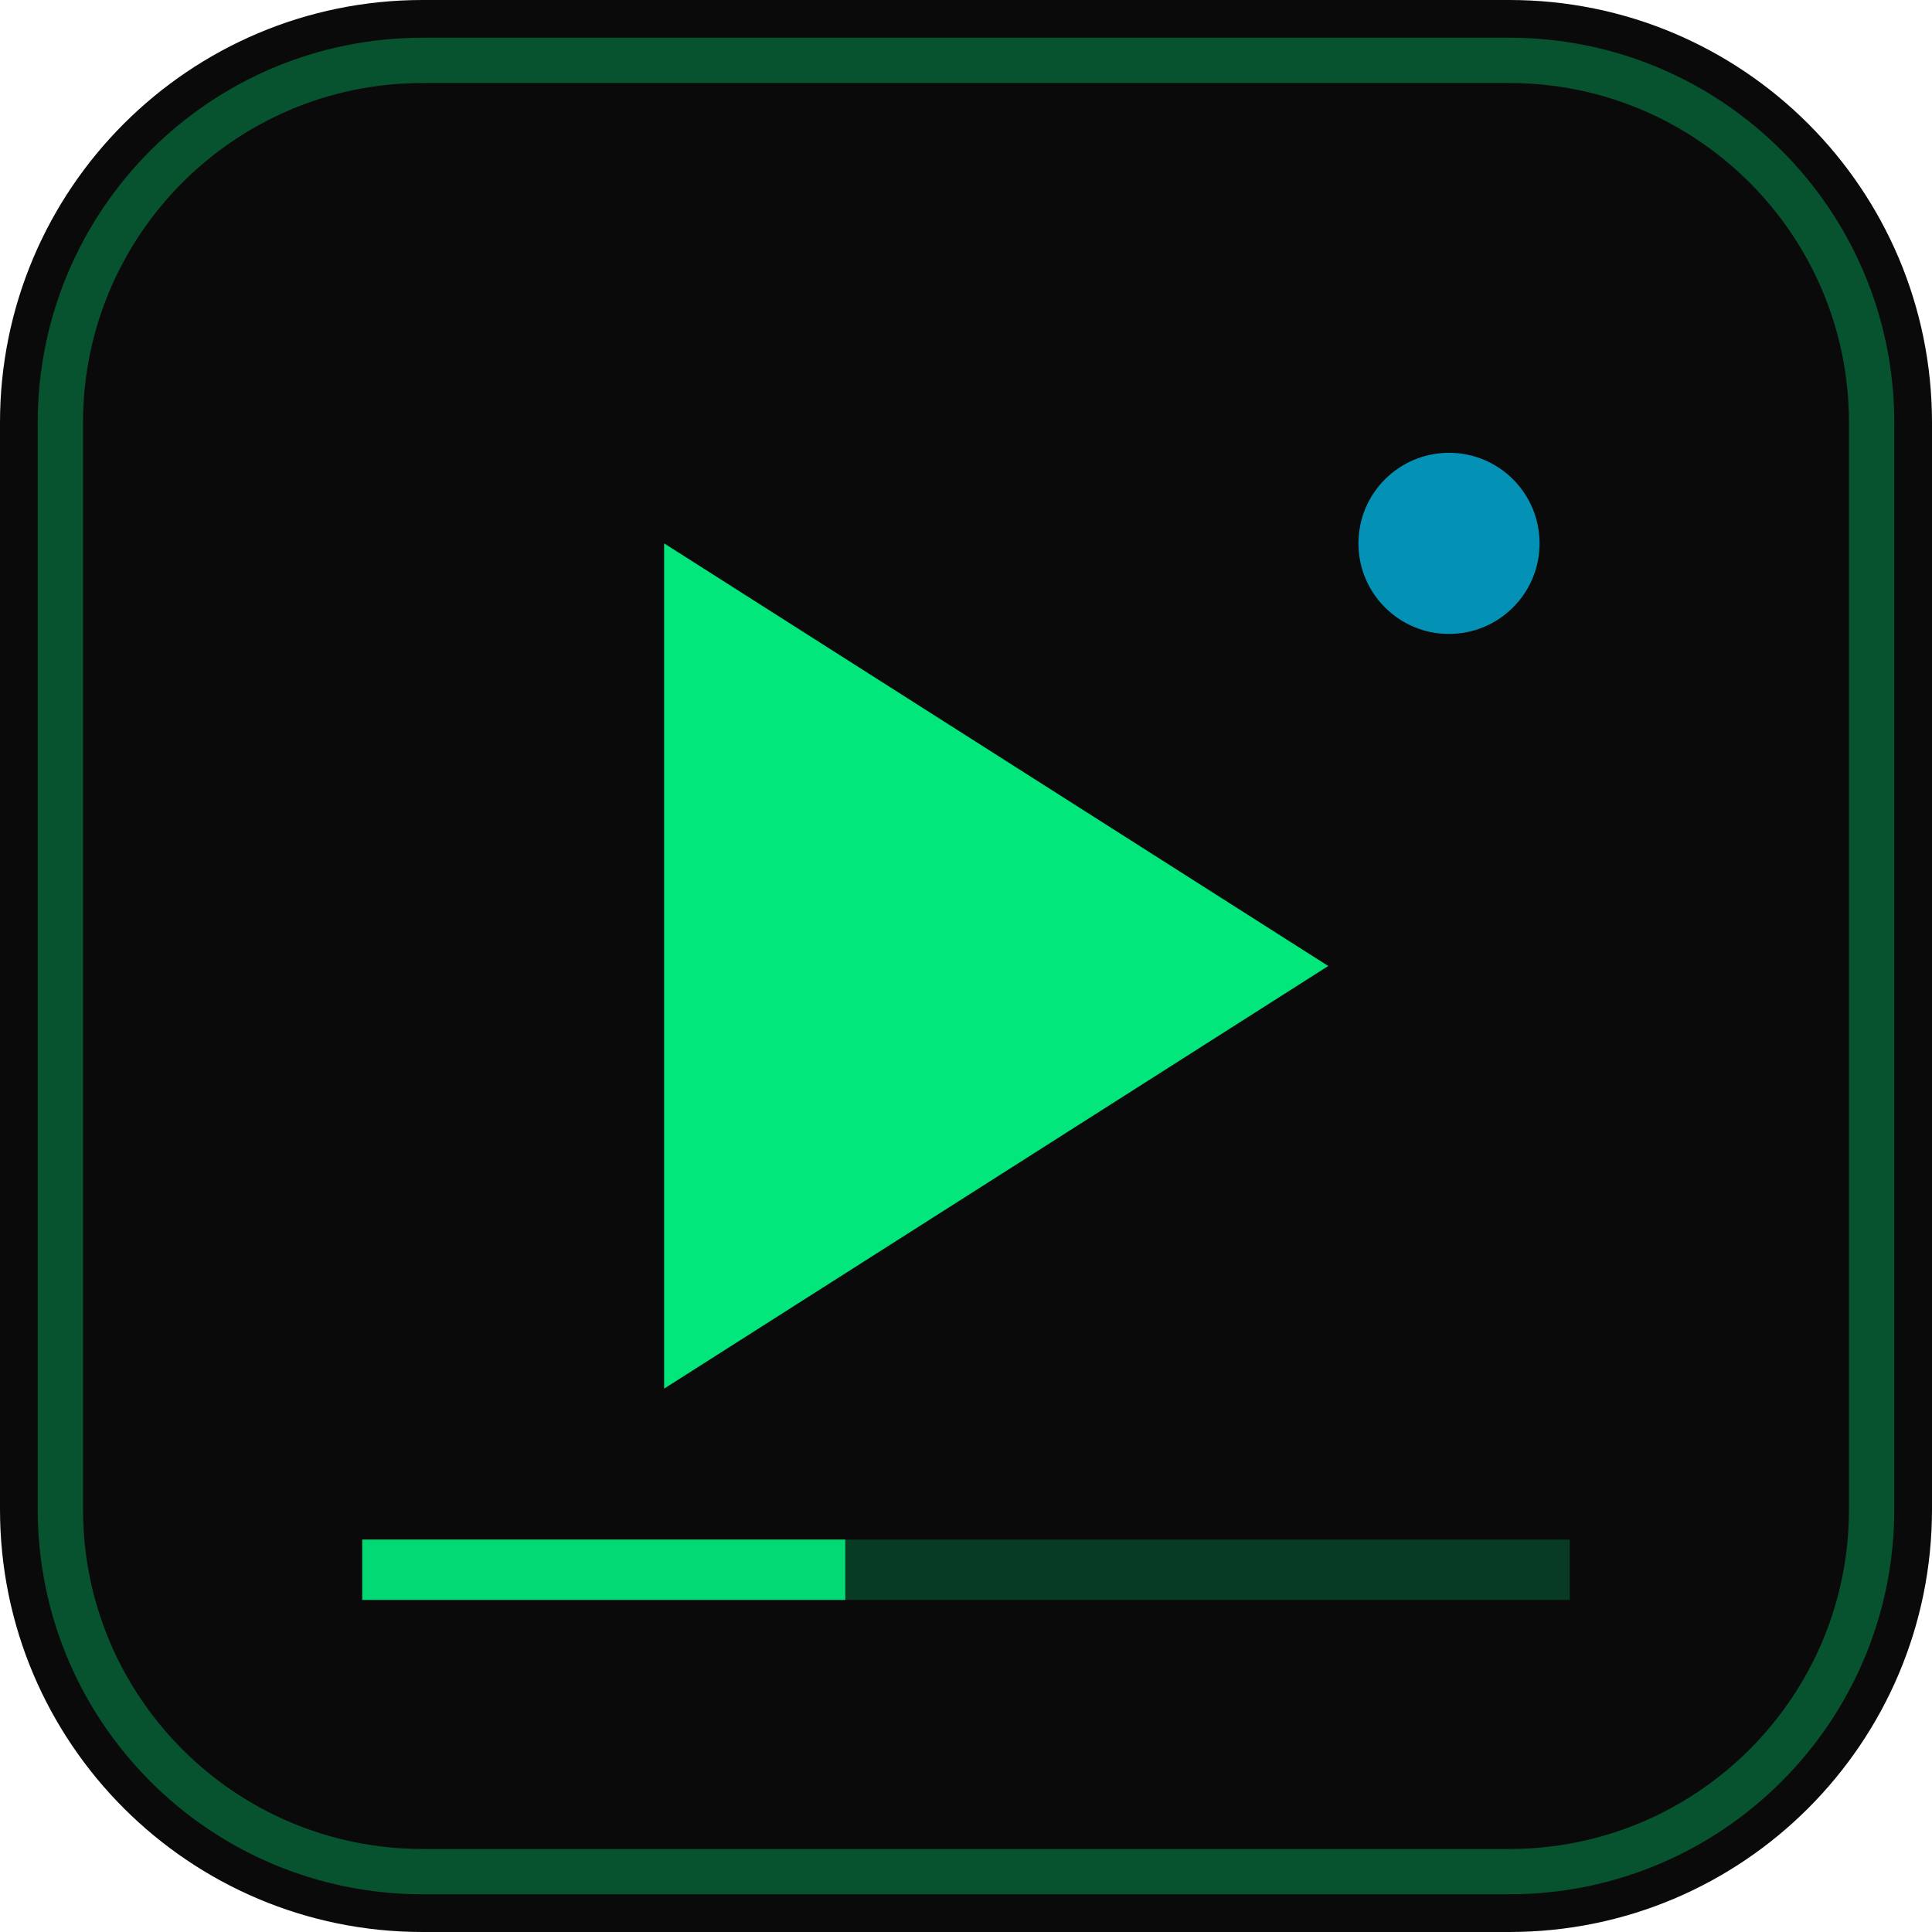
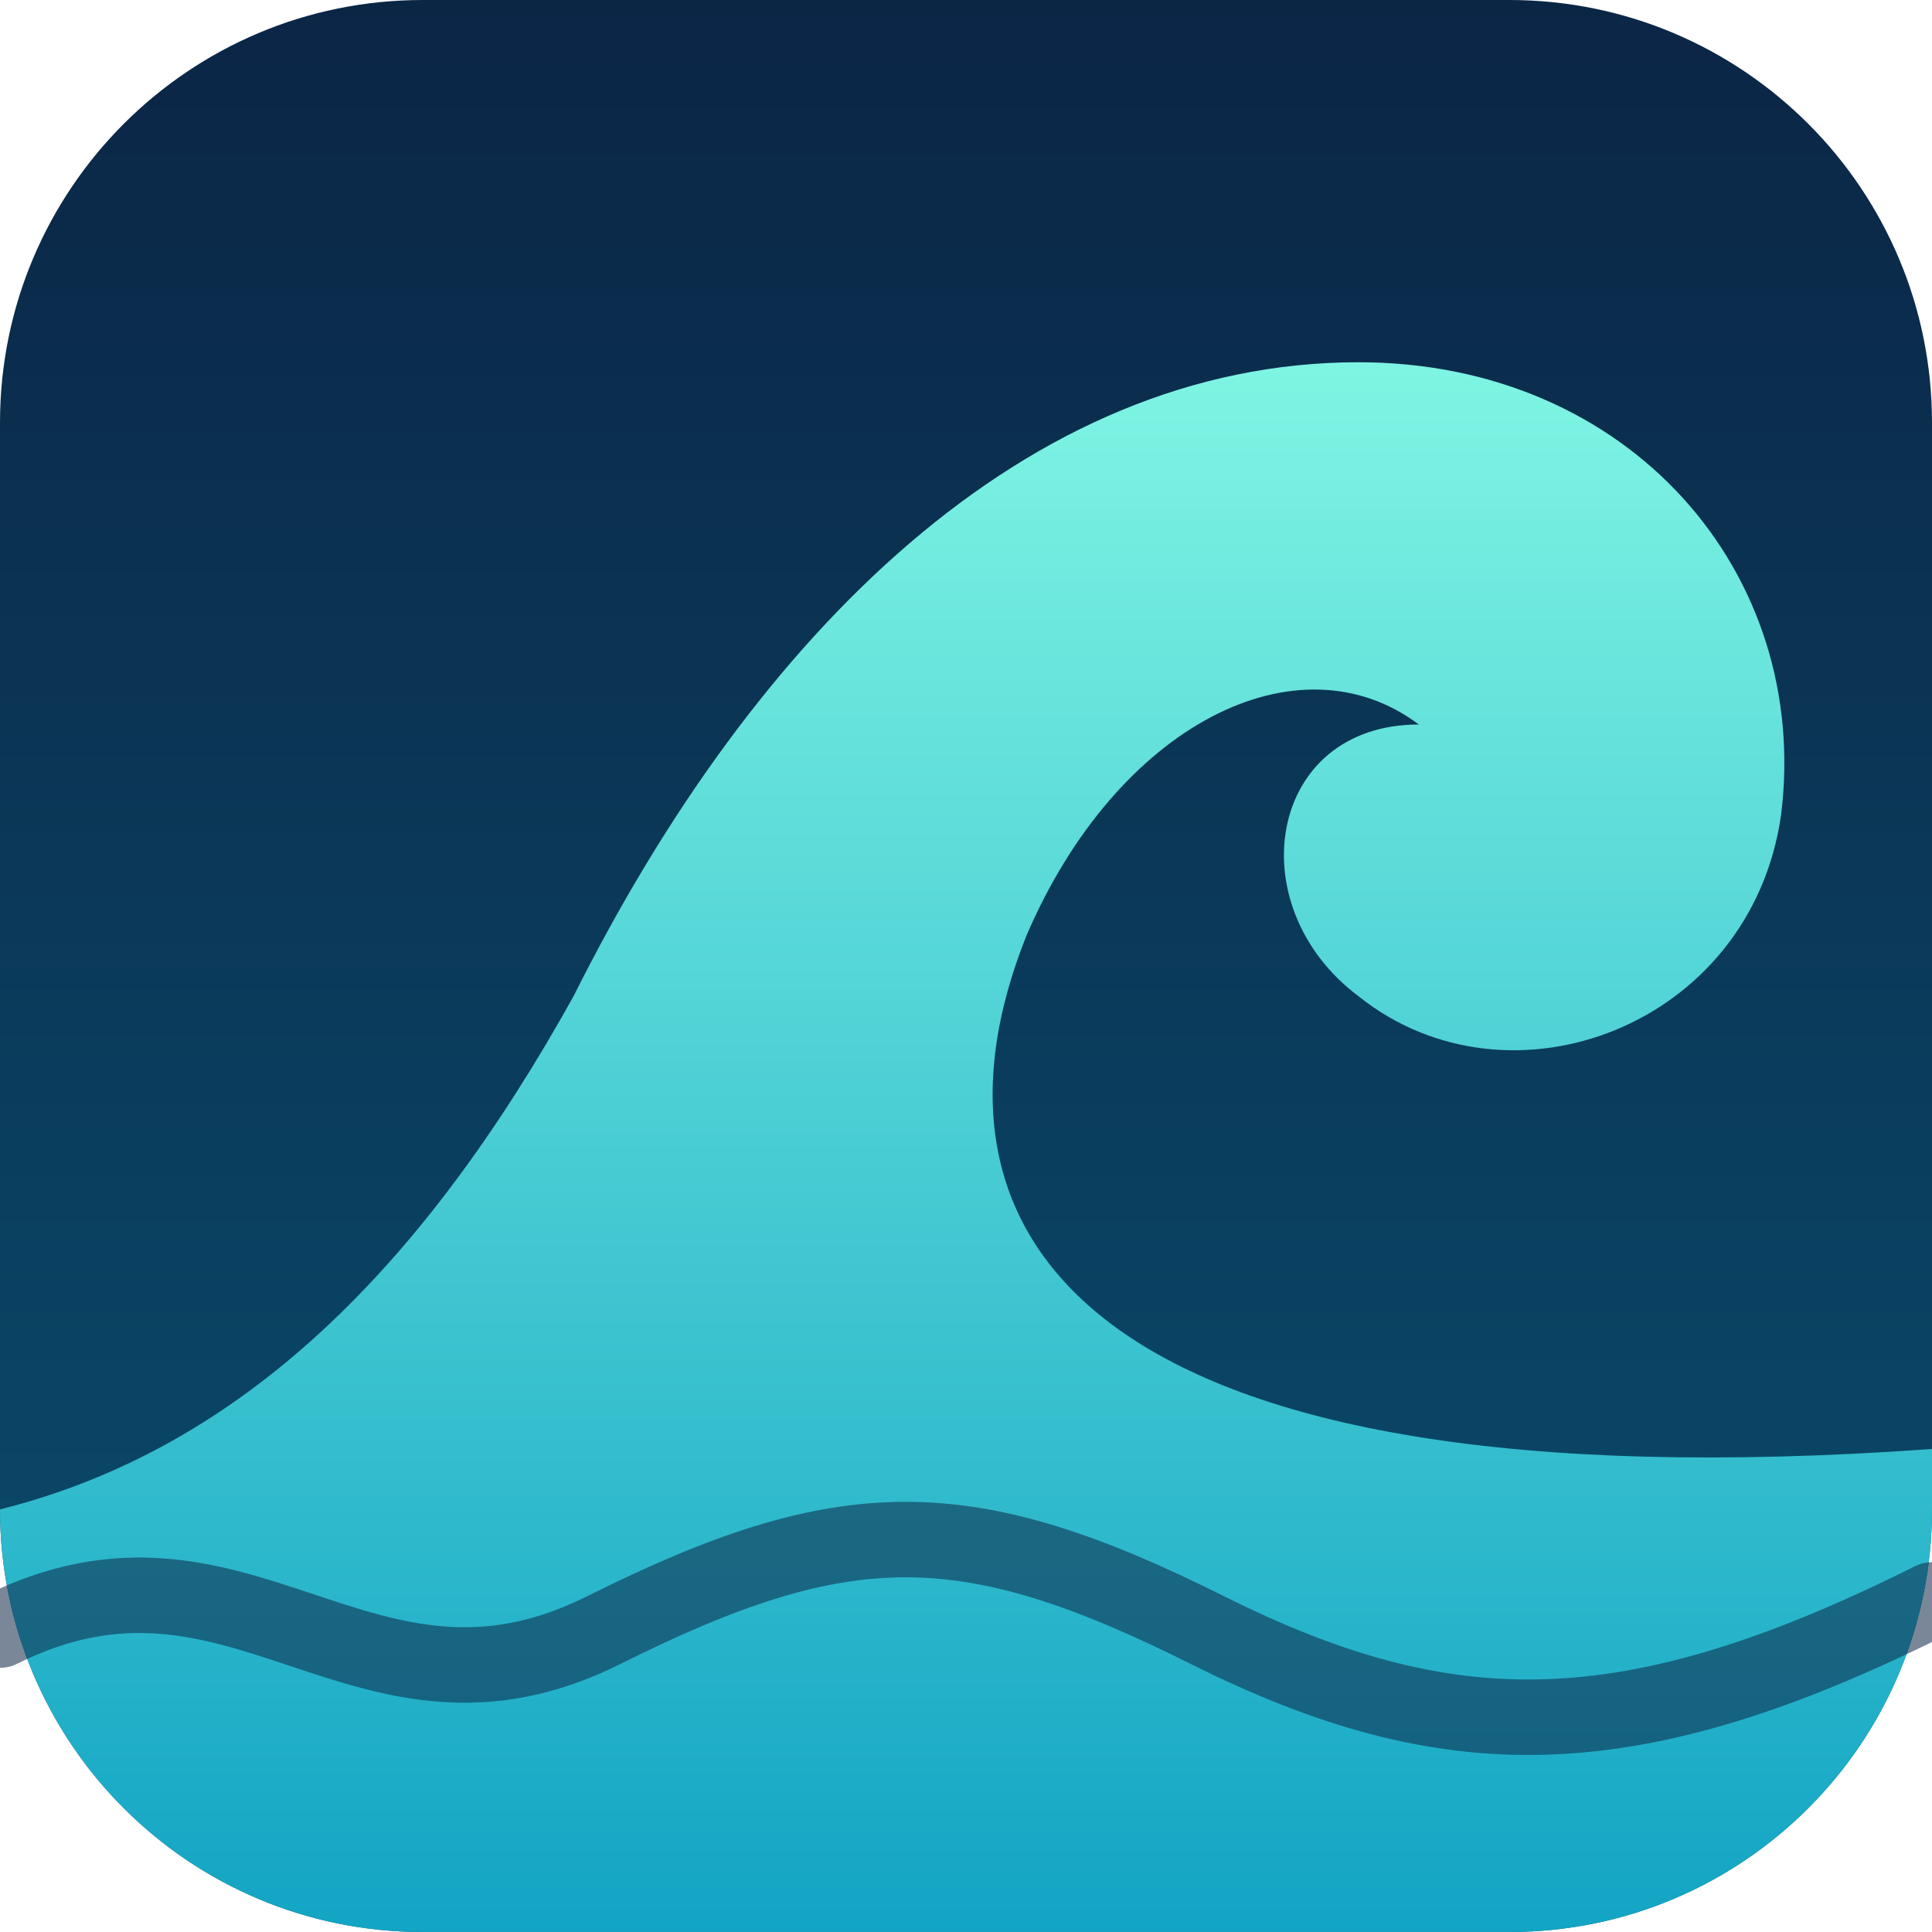
<svg xmlns="http://www.w3.org/2000/svg" viewBox="0 0 64 64" fill="none">
-   <rect width="64" height="64" rx="14" fill="#0a0a0a" />
-   <rect x="2" y="2" width="60" height="60" rx="12" stroke="#00ff88" stroke-width="1.5" opacity="0.3" />
-   <path d="M22 18 L22 46 L44 32 Z" fill="#00ff88" opacity="0.9" />
-   <circle cx="48" cy="18" r="3" fill="#00ccff" opacity="0.7" />
-   <path d="M12 52 L52 52" stroke="#00ff88" stroke-width="2" opacity="0.2" />
-   <path d="M12 52 L28 52" stroke="#00ff88" stroke-width="2" opacity="0.8" />
+   <defs>
+     <linearGradient id="sea" x1="0" y1="0" x2="0" y2="1">
+       <stop offset="0" stop-color="#0b2545" />
+       <stop offset="1" stop-color="#0a4f70" />
+     </linearGradient>
+     <linearGradient id="wave" x1="0" y1="0" x2="0" y2="1">
+       <stop offset="0" stop-color="#7ff5e3" />
+       <stop offset="1" stop-color="#12a4c4" />
+     </linearGradient>
+   </defs>
+   <rect width="64" height="64" rx="14" fill="url(#sea)" />
+   <path d="M0 50 C8 48 14 42 19 33 C25 21 34 12 45 12 C54 12 60 19 59 27 C58 34 50 37 45 33 C41 30 42 24 47 24 C43 21 37 24 34 31 C30 41 36 50 64 48 V50 A14 14 0 0 1 50 64 H14 A14 14 0 0 1 0 50 Z" fill="url(#wave)" />
+   <path d="M0 54 C8 50 12 58 20 54 S32 50 40 54 S54 58 64 53" stroke="#0b2545" stroke-width="2.5" stroke-linecap="round" opacity="0.55" />
</svg>
